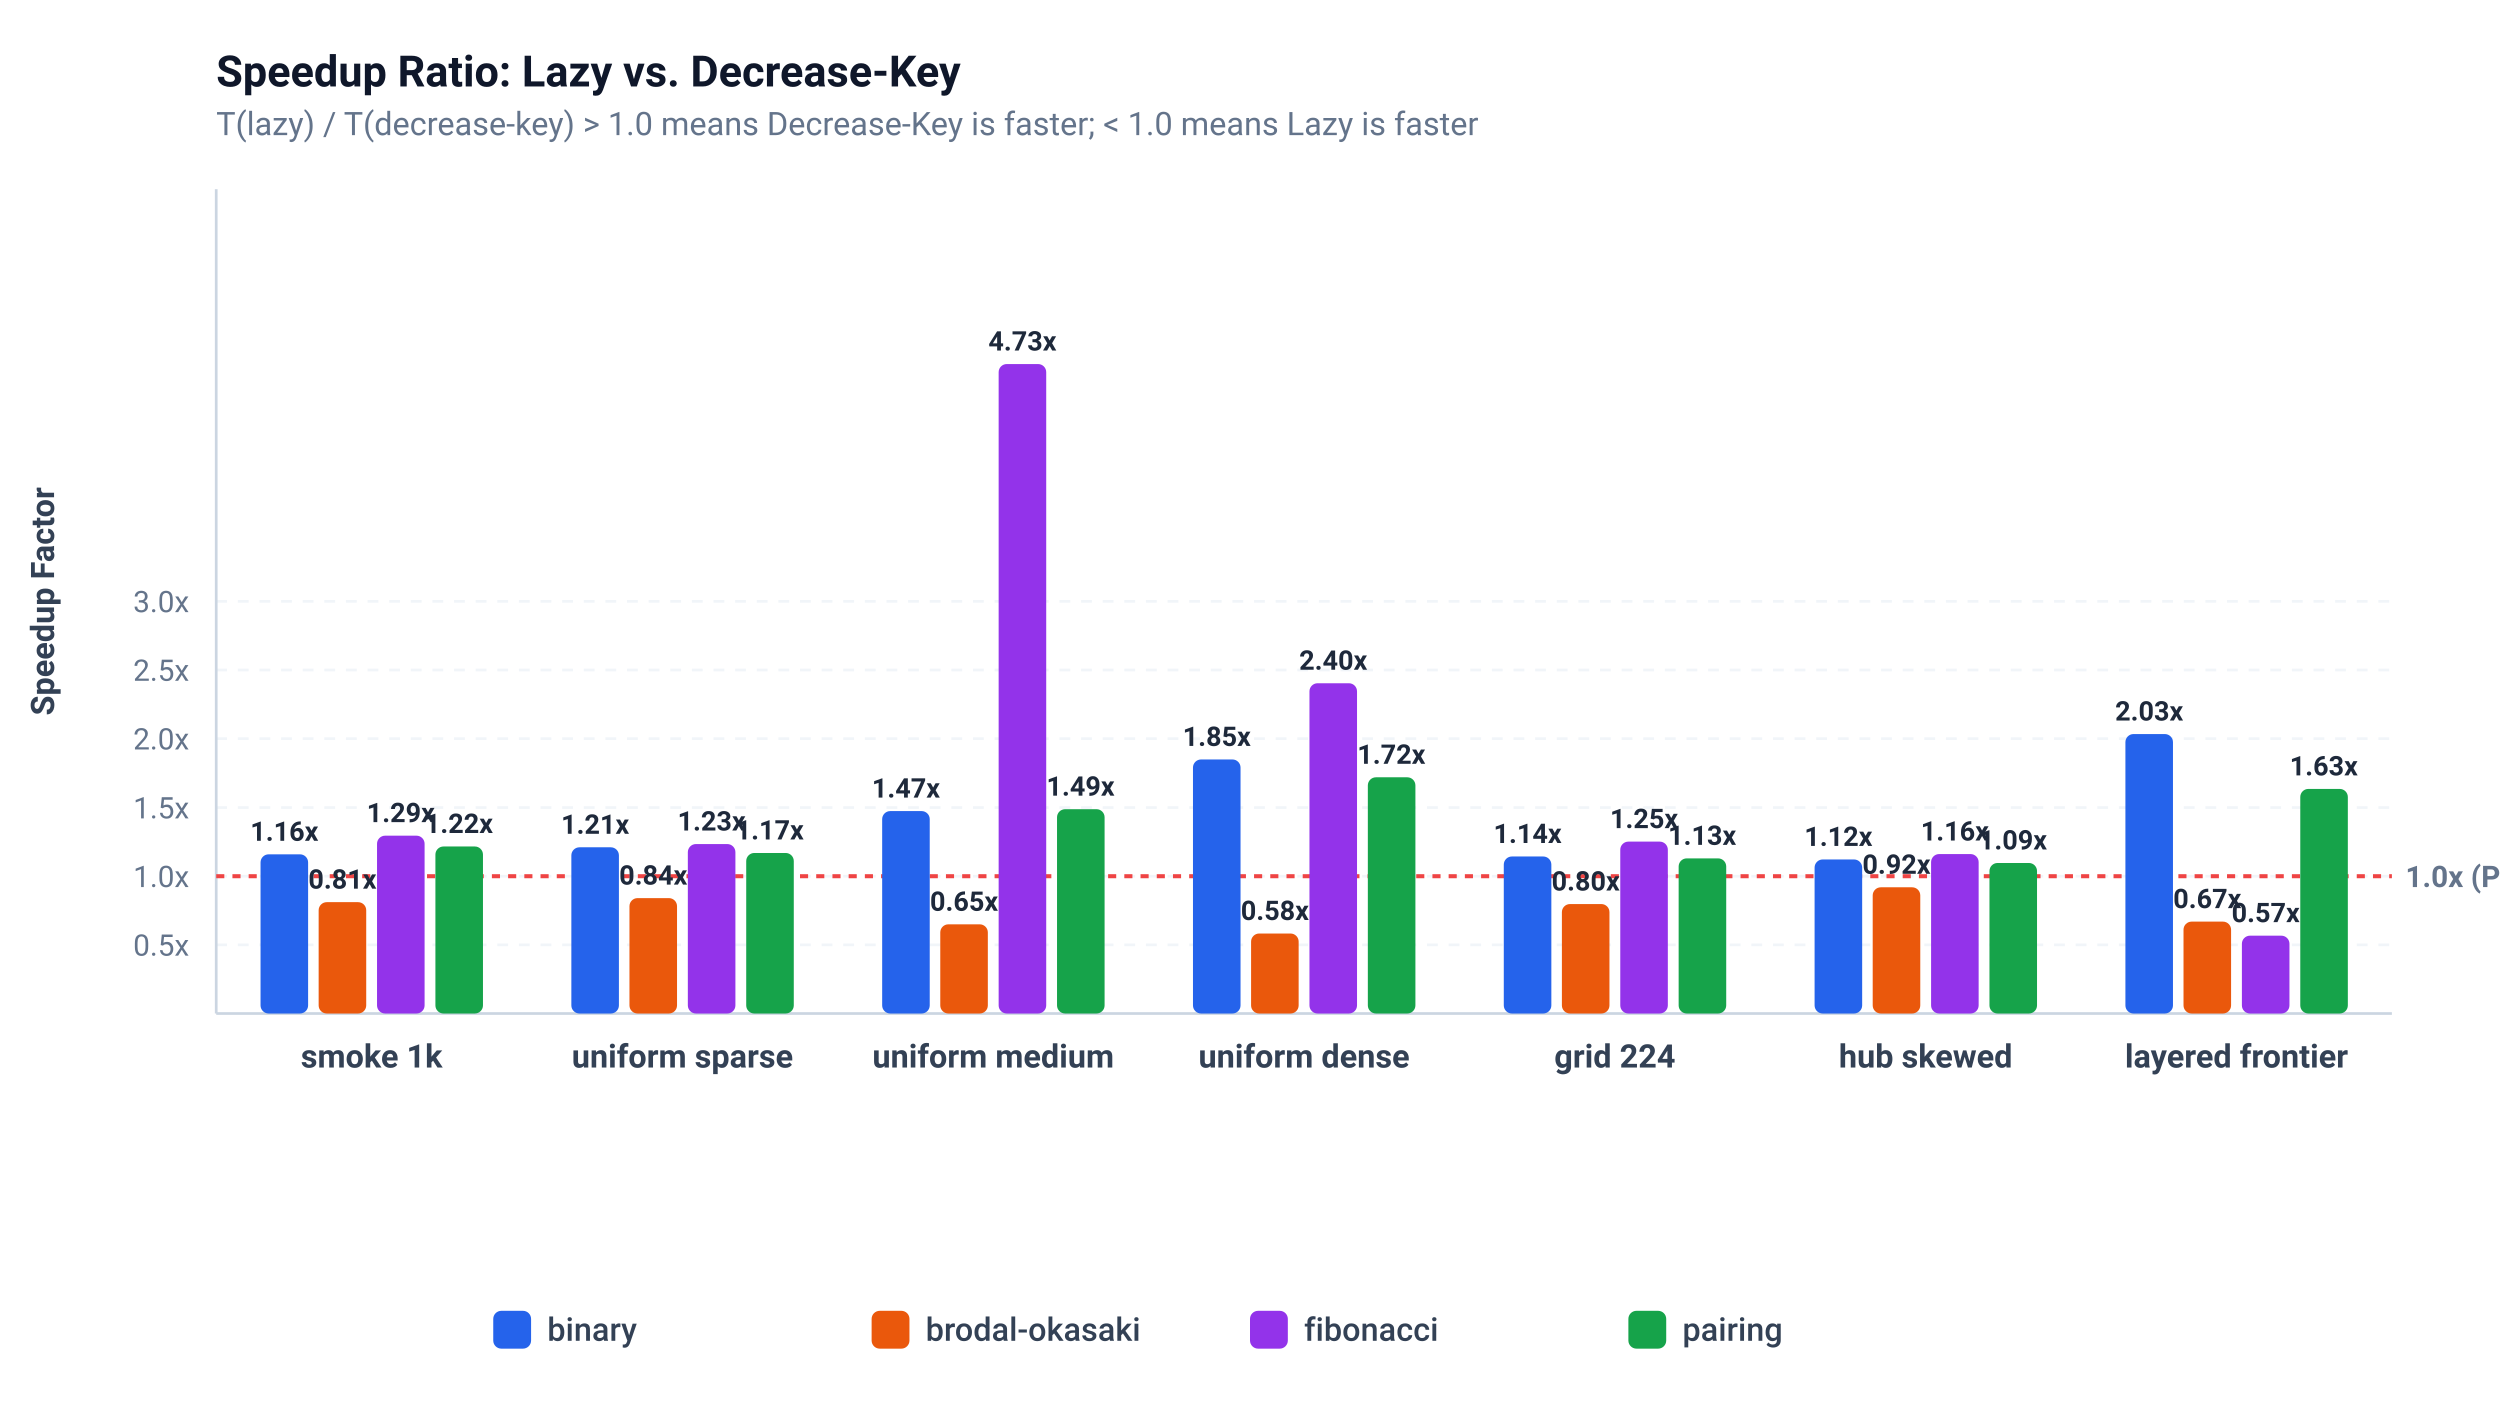
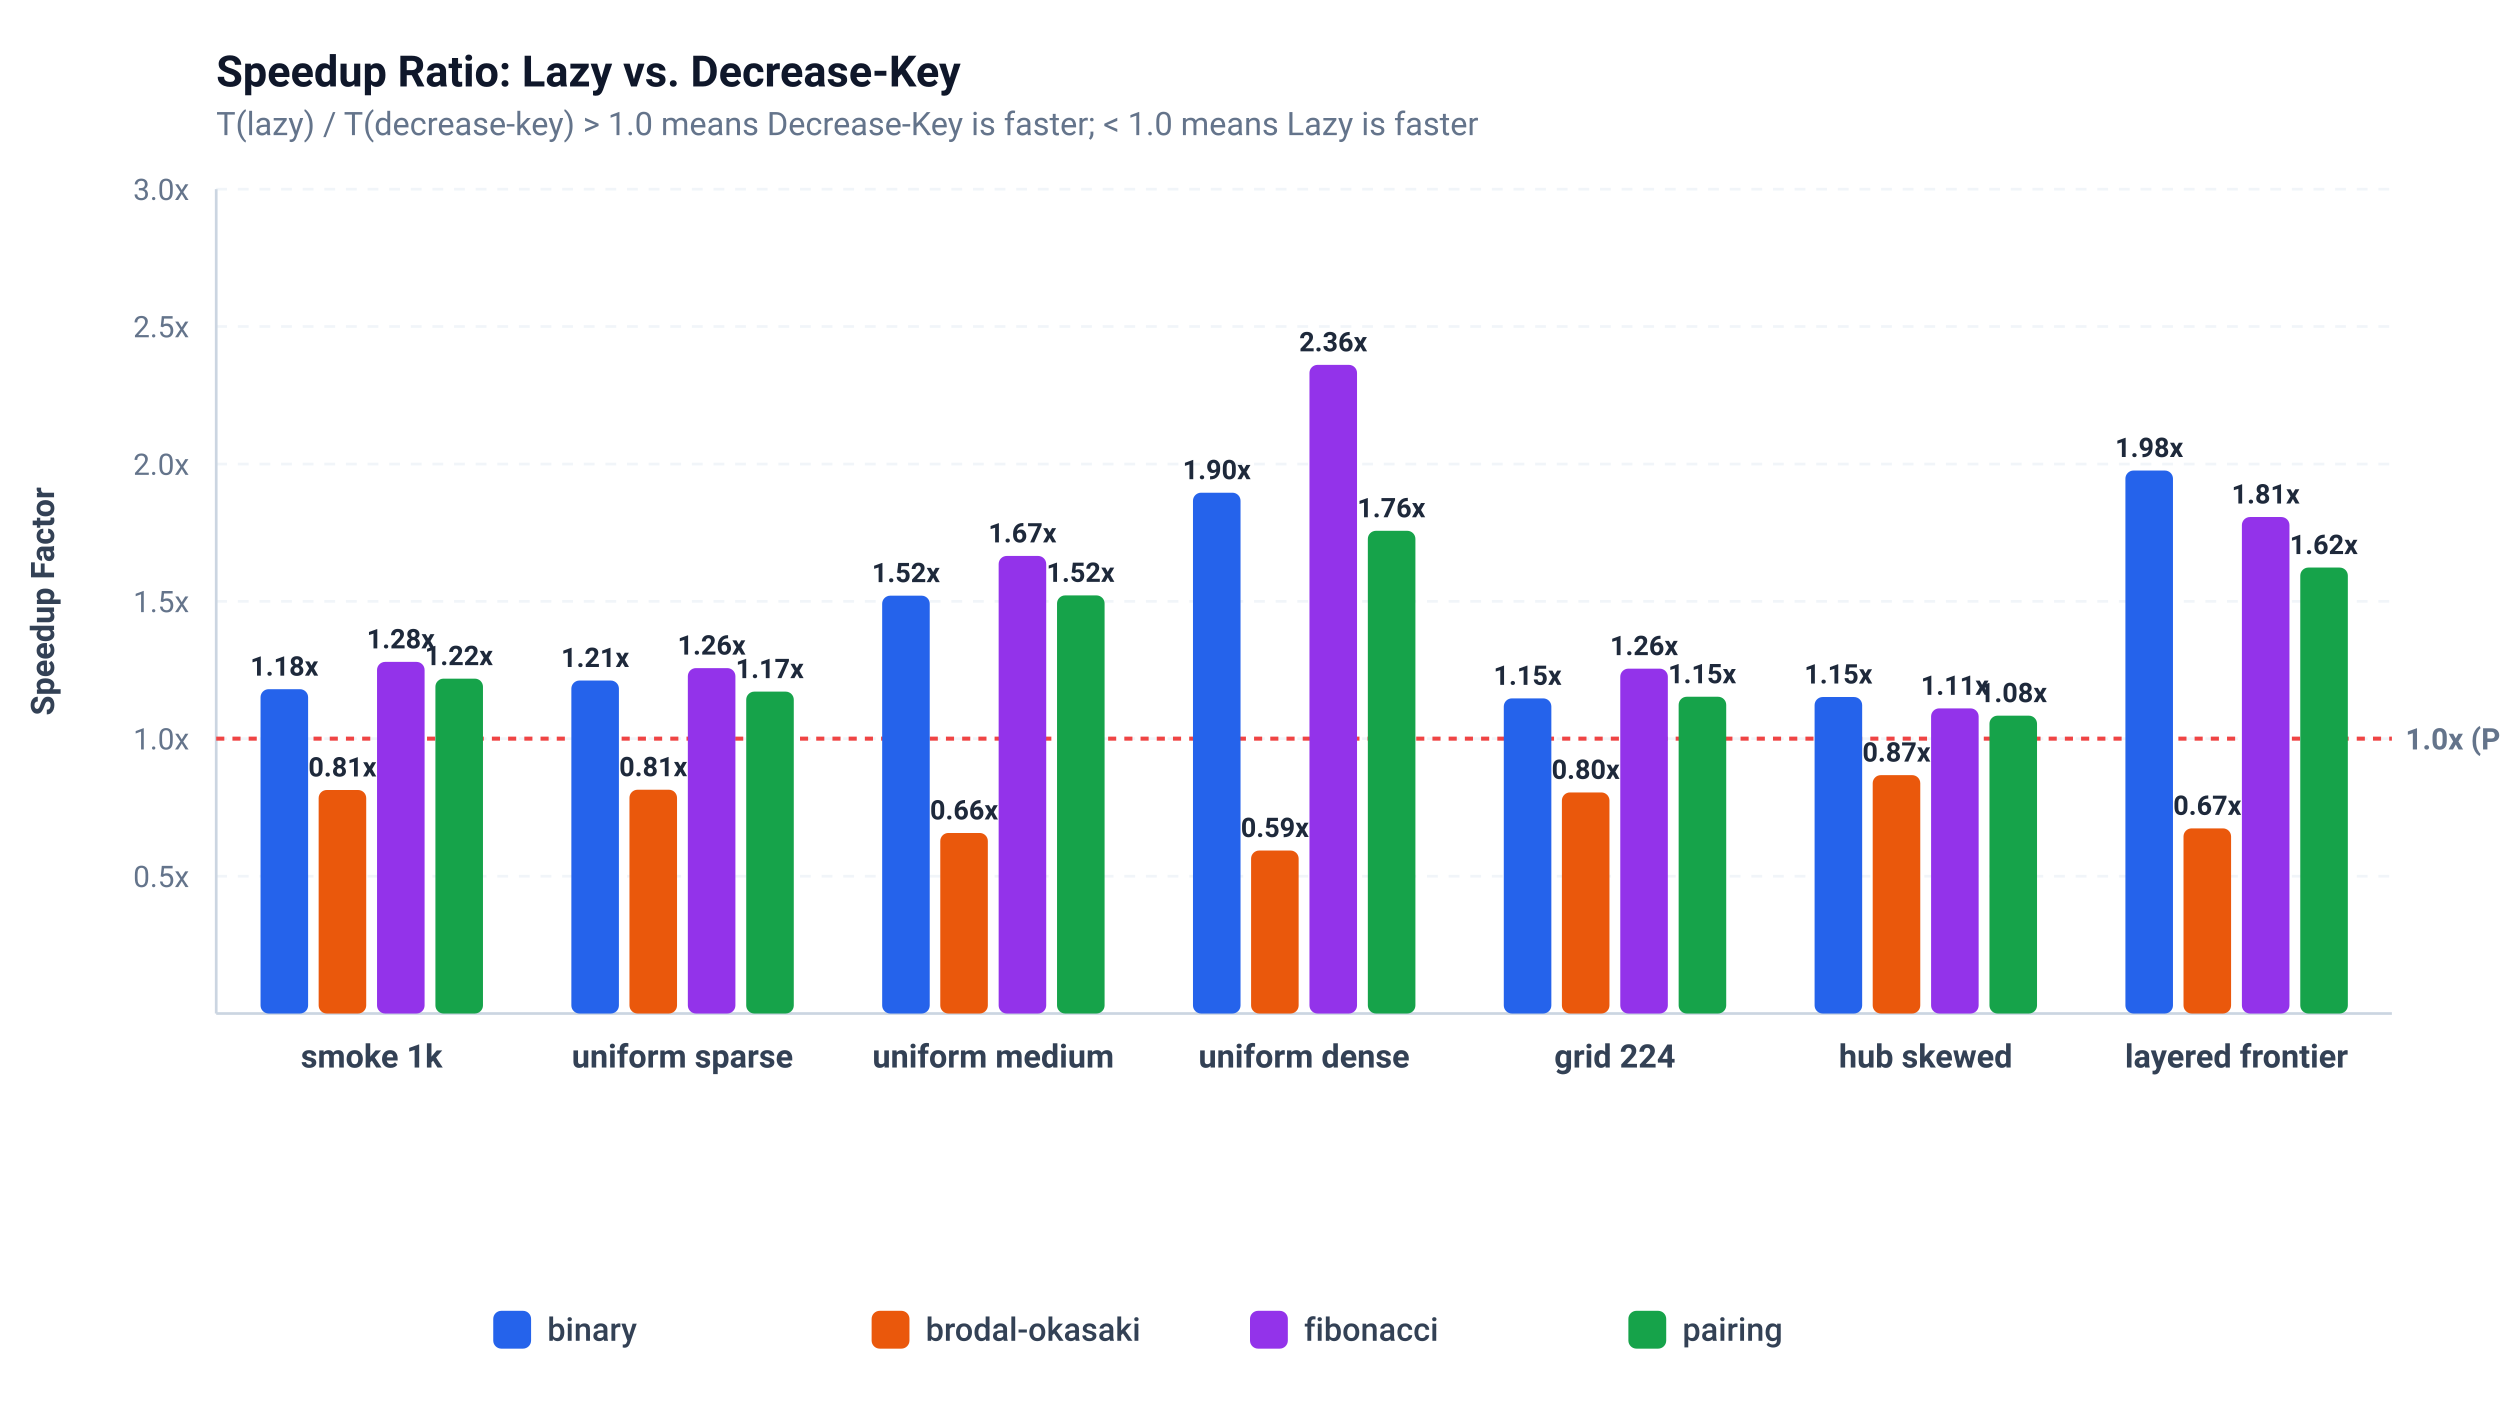
<svg xmlns="http://www.w3.org/2000/svg" viewBox="0 0 925 520" width="925" height="520" style="background-color: #ffffff; font-family: -apple-system, BlinkMacSystemFont, Segoe UI, Roboto, sans-serif;">
  <defs>
    <style>
    .axis { stroke: #CBD5E1; stroke-width: 1; }
    .grid { stroke: #F1F5F9; stroke-width: 1; stroke-dasharray: 4,4; }
    .baseline { stroke: #EF4444; stroke-width: 1.5; stroke-dasharray: 3,3; }
    .tick-label { font-size: 11px; fill: #64748B; }
    .axis-title { font-size: 12px; font-weight: 600; fill: #334155; }
    .chart-title { font-size: 16px; font-weight: 700; fill: #0F172A; }
    .chart-subtitle { font-size: 12px; fill: #64748B; }
    .bar-label { font-size: 9px; font-weight: 600; fill: #1E293B; text-anchor: middle; }
    .legend-text { font-size: 12px; fill: #334155; font-weight: 500; dominant-baseline: central; }
    .bar-label { font-size: 10px; font-weight: 600; fill: #1E293B; text-anchor: middle; }
  </style>
  </defs>
  <text x="80" y="32" class="chart-title">Speedup Ratio: Lazy vs. Decrease-Key</text>
  <text x="80" y="50" class="chart-subtitle">T(lazy) / T(decrease-key) &gt; 1.0 means Decrease-Key is faster; &lt; 1.0 means Lazy is faster</text>
-   <line x1="80" y1="349.6" x2="885" y2="349.6" class="grid" />
-   <text x="70" y="353.6" class="tick-label" text-anchor="end">0.5x</text>
  <line x1="80" y1="324.2" x2="885" y2="324.2" class="grid" />
-   <text x="70" y="328.2" class="tick-label" text-anchor="end">1.0x</text>
-   <line x1="80" y1="298.8" x2="885" y2="298.8" class="grid" />
-   <text x="70" y="302.8" class="tick-label" text-anchor="end">1.5x</text>
+   <text x="70" y="328.2" class="tick-label" text-anchor="end">0.5x</text>
  <line x1="80" y1="273.3" x2="885" y2="273.3" class="grid" />
-   <text x="70" y="277.3" class="tick-label" text-anchor="end">2.0x</text>
-   <line x1="80" y1="247.9" x2="885" y2="247.9" class="grid" />
-   <text x="70" y="251.9" class="tick-label" text-anchor="end">2.5x</text>
+   <text x="70" y="277.3" class="tick-label" text-anchor="end">1.0x</text>
  <line x1="80" y1="222.5" x2="885" y2="222.5" class="grid" />
-   <text x="70" y="226.5" class="tick-label" text-anchor="end">3.0x</text>
+   <text x="70" y="226.5" class="tick-label" text-anchor="end">1.5x</text>
+   <line x1="80" y1="171.7" x2="885" y2="171.7" class="grid" />
+   <text x="70" y="175.7" class="tick-label" text-anchor="end">2.0x</text>
+   <line x1="80" y1="120.8" x2="885" y2="120.8" class="grid" />
+   <text x="70" y="124.8" class="tick-label" text-anchor="end">2.5x</text>
+   <line x1="80" y1="70.0" x2="885" y2="70.0" class="grid" />
+   <text x="70" y="74.0" class="tick-label" text-anchor="end">3.0x</text>
  <line x1="80" y1="70" x2="80" y2="375" class="axis" />
  <line x1="80" y1="375" x2="885" y2="375" class="axis" />
  <text x="-222.5" y="20" class="axis-title" text-anchor="middle" transform="rotate(-90)">Speedup Factor</text>
-   <line x1="80" y1="324.2" x2="885" y2="324.2" class="baseline" />
-   <text x="890" y="328.2" class="tick-label" fill="#EF4444" font-weight="600">1.0x (Parity)</text>
+   <line x1="80" y1="273.3" x2="885" y2="273.3" class="baseline" />
+   <text x="890" y="277.3" class="tick-label" fill="#EF4444" font-weight="600">1.0x (Parity)</text>
  <text x="137.5" y="395" class="axis-title" font-size="10px" text-anchor="middle">smoke 1k</text>
-   <rect x="96.4" y="316.1" width="17.6" height="58.9" fill="#2563EB" rx="3" ry="3" />
-   <text x="105.2" y="311.1" class="bar-label">1.16x</text>
-   <rect x="117.9" y="333.8" width="17.6" height="41.2" fill="#EA580C" rx="3" ry="3" />
-   <text x="126.7" y="328.8" class="bar-label">0.81x</text>
-   <rect x="139.5" y="309.2" width="17.6" height="65.8" fill="#9333EA" rx="3" ry="3" />
-   <text x="148.3" y="304.2" class="bar-label">1.29x</text>
-   <rect x="161.1" y="313.2" width="17.6" height="61.8" fill="#16A34A" rx="3" ry="3" />
-   <text x="169.8" y="308.2" class="bar-label">1.22x</text>
+   <rect x="96.4" y="255.0" width="17.6" height="120.0" fill="#2563EB" rx="3" ry="3" />
+   <text x="105.2" y="250.0" class="bar-label">1.18x</text>
+   <rect x="117.9" y="292.3" width="17.6" height="82.7" fill="#EA580C" rx="3" ry="3" />
+   <text x="126.7" y="287.3" class="bar-label">0.81x</text>
+   <rect x="139.5" y="244.9" width="17.6" height="130.1" fill="#9333EA" rx="3" ry="3" />
+   <text x="148.3" y="239.9" class="bar-label">1.28x</text>
+   <rect x="161.1" y="251.1" width="17.6" height="123.9" fill="#16A34A" rx="3" ry="3" />
+   <text x="169.8" y="246.1" class="bar-label">1.22x</text>
  <text x="252.5" y="395" class="axis-title" font-size="10px" text-anchor="middle">uniform sparse</text>
-   <rect x="211.4" y="313.5" width="17.6" height="61.5" fill="#2563EB" rx="3" ry="3" />
-   <text x="220.2" y="308.5" class="bar-label">1.21x</text>
-   <rect x="232.9" y="332.3" width="17.6" height="42.7" fill="#EA580C" rx="3" ry="3" />
-   <text x="241.7" y="327.3" class="bar-label">0.84x</text>
-   <rect x="254.5" y="312.3" width="17.6" height="62.7" fill="#9333EA" rx="3" ry="3" />
-   <text x="263.3" y="307.3" class="bar-label">1.23x</text>
-   <rect x="276.1" y="315.6" width="17.6" height="59.4" fill="#16A34A" rx="3" ry="3" />
-   <text x="284.8" y="310.6" class="bar-label">1.17x</text>
+   <rect x="211.4" y="251.8" width="17.6" height="123.2" fill="#2563EB" rx="3" ry="3" />
+   <text x="220.2" y="246.8" class="bar-label">1.21x</text>
+   <rect x="232.9" y="292.2" width="17.6" height="82.8" fill="#EA580C" rx="3" ry="3" />
+   <text x="241.7" y="287.2" class="bar-label">0.81x</text>
+   <rect x="254.5" y="247.2" width="17.6" height="127.8" fill="#9333EA" rx="3" ry="3" />
+   <text x="263.3" y="242.2" class="bar-label">1.26x</text>
+   <rect x="276.1" y="255.9" width="17.6" height="119.1" fill="#16A34A" rx="3" ry="3" />
+   <text x="284.8" y="250.9" class="bar-label">1.17x</text>
  <text x="367.5" y="395" class="axis-title" font-size="10px" text-anchor="middle">uniform medium</text>
-   <rect x="326.4" y="300.1" width="17.6" height="74.9" fill="#2563EB" rx="3" ry="3" />
-   <text x="335.2" y="295.1" class="bar-label">1.47x</text>
-   <rect x="347.9" y="342.0" width="17.6" height="33.0" fill="#EA580C" rx="3" ry="3" />
-   <text x="356.7" y="337.0" class="bar-label">0.65x</text>
-   <rect x="369.5" y="134.7" width="17.6" height="240.3" fill="#9333EA" rx="3" ry="3" />
-   <text x="378.3" y="129.7" class="bar-label">4.73x</text>
-   <rect x="391.1" y="299.4" width="17.6" height="75.6" fill="#16A34A" rx="3" ry="3" />
-   <text x="399.8" y="294.4" class="bar-label">1.49x</text>
+   <rect x="326.4" y="220.4" width="17.6" height="154.6" fill="#2563EB" rx="3" ry="3" />
+   <text x="335.2" y="215.4" class="bar-label">1.52x</text>
+   <rect x="347.9" y="308.2" width="17.6" height="66.8" fill="#EA580C" rx="3" ry="3" />
+   <text x="356.7" y="303.2" class="bar-label">0.66x</text>
+   <rect x="369.5" y="205.7" width="17.6" height="169.3" fill="#9333EA" rx="3" ry="3" />
+   <text x="378.3" y="200.7" class="bar-label">1.67x</text>
+   <rect x="391.1" y="220.3" width="17.6" height="154.7" fill="#16A34A" rx="3" ry="3" />
+   <text x="399.8" y="215.3" class="bar-label">1.52x</text>
  <text x="482.5" y="395" class="axis-title" font-size="10px" text-anchor="middle">uniform dense</text>
-   <rect x="441.4" y="281.0" width="17.6" height="94.0" fill="#2563EB" rx="3" ry="3" />
-   <text x="450.2" y="276.0" class="bar-label">1.85x</text>
-   <rect x="462.9" y="345.4" width="17.6" height="29.6" fill="#EA580C" rx="3" ry="3" />
-   <text x="471.7" y="340.4" class="bar-label">0.58x</text>
-   <rect x="484.5" y="252.8" width="17.6" height="122.2" fill="#9333EA" rx="3" ry="3" />
-   <text x="493.3" y="247.8" class="bar-label">2.40x</text>
-   <rect x="506.1" y="287.6" width="17.6" height="87.4" fill="#16A34A" rx="3" ry="3" />
-   <text x="514.8" y="282.6" class="bar-label">1.72x</text>
+   <rect x="441.4" y="182.3" width="17.6" height="192.7" fill="#2563EB" rx="3" ry="3" />
+   <text x="450.2" y="177.3" class="bar-label">1.90x</text>
+   <rect x="462.9" y="314.7" width="17.6" height="60.3" fill="#EA580C" rx="3" ry="3" />
+   <text x="471.7" y="309.7" class="bar-label">0.59x</text>
+   <rect x="484.5" y="135.0" width="17.6" height="240.0" fill="#9333EA" rx="3" ry="3" />
+   <text x="493.3" y="130.0" class="bar-label">2.36x</text>
+   <rect x="506.1" y="196.4" width="17.6" height="178.6" fill="#16A34A" rx="3" ry="3" />
+   <text x="514.8" y="191.4" class="bar-label">1.76x</text>
  <text x="597.5" y="395" class="axis-title" font-size="10px" text-anchor="middle">grid 224</text>
-   <rect x="556.4" y="316.9" width="17.6" height="58.1" fill="#2563EB" rx="3" ry="3" />
-   <text x="565.2" y="311.9" class="bar-label">1.14x</text>
-   <rect x="577.9" y="334.5" width="17.6" height="40.5" fill="#EA580C" rx="3" ry="3" />
-   <text x="586.7" y="329.5" class="bar-label">0.80x</text>
-   <rect x="599.5" y="311.4" width="17.6" height="63.6" fill="#9333EA" rx="3" ry="3" />
-   <text x="608.3" y="306.4" class="bar-label">1.25x</text>
-   <rect x="621.1" y="317.6" width="17.6" height="57.4" fill="#16A34A" rx="3" ry="3" />
-   <text x="629.8" y="312.6" class="bar-label">1.13x</text>
+   <rect x="556.4" y="258.4" width="17.6" height="116.6" fill="#2563EB" rx="3" ry="3" />
+   <text x="565.2" y="253.4" class="bar-label">1.15x</text>
+   <rect x="577.9" y="293.2" width="17.6" height="81.8" fill="#EA580C" rx="3" ry="3" />
+   <text x="586.7" y="288.2" class="bar-label">0.80x</text>
+   <rect x="599.5" y="247.4" width="17.6" height="127.6" fill="#9333EA" rx="3" ry="3" />
+   <text x="608.3" y="242.4" class="bar-label">1.26x</text>
+   <rect x="621.1" y="257.8" width="17.6" height="117.2" fill="#16A34A" rx="3" ry="3" />
+   <text x="629.8" y="252.8" class="bar-label">1.15x</text>
  <text x="712.5" y="395" class="axis-title" font-size="10px" text-anchor="middle">hub skewed</text>
-   <rect x="671.4" y="318.0" width="17.6" height="57.0" fill="#2563EB" rx="3" ry="3" />
-   <text x="680.2" y="313.0" class="bar-label">1.12x</text>
-   <rect x="692.9" y="328.3" width="17.6" height="46.7" fill="#EA580C" rx="3" ry="3" />
-   <text x="701.7" y="323.3" class="bar-label">0.92x</text>
-   <rect x="714.5" y="316.0" width="17.6" height="59.0" fill="#9333EA" rx="3" ry="3" />
-   <text x="723.3" y="311.0" class="bar-label">1.16x</text>
-   <rect x="736.1" y="319.3" width="17.6" height="55.7" fill="#16A34A" rx="3" ry="3" />
-   <text x="744.8" y="314.3" class="bar-label">1.09x</text>
+   <rect x="671.4" y="257.9" width="17.6" height="117.1" fill="#2563EB" rx="3" ry="3" />
+   <text x="680.2" y="252.9" class="bar-label">1.15x</text>
+   <rect x="692.9" y="286.8" width="17.6" height="88.2" fill="#EA580C" rx="3" ry="3" />
+   <text x="701.7" y="281.8" class="bar-label">0.87x</text>
+   <rect x="714.5" y="262.1" width="17.6" height="112.9" fill="#9333EA" rx="3" ry="3" />
+   <text x="723.3" y="257.1" class="bar-label">1.11x</text>
+   <rect x="736.1" y="264.8" width="17.6" height="110.2" fill="#16A34A" rx="3" ry="3" />
+   <text x="744.8" y="259.8" class="bar-label">1.08x</text>
  <text x="827.5" y="395" class="axis-title" font-size="10px" text-anchor="middle">layered frontier</text>
-   <rect x="786.4" y="271.6" width="17.6" height="103.4" fill="#2563EB" rx="3" ry="3" />
-   <text x="795.2" y="266.6" class="bar-label">2.03x</text>
-   <rect x="807.9" y="341.0" width="17.6" height="34.0" fill="#EA580C" rx="3" ry="3" />
-   <text x="816.7" y="336.0" class="bar-label">0.67x</text>
-   <rect x="829.5" y="346.2" width="17.6" height="28.8" fill="#9333EA" rx="3" ry="3" />
-   <text x="838.3" y="341.2" class="bar-label">0.57x</text>
-   <rect x="851.1" y="291.9" width="17.6" height="83.1" fill="#16A34A" rx="3" ry="3" />
-   <text x="859.8" y="286.9" class="bar-label">1.63x</text>
+   <rect x="786.4" y="174.1" width="17.6" height="200.9" fill="#2563EB" rx="3" ry="3" />
+   <text x="795.2" y="169.1" class="bar-label">1.98x</text>
+   <rect x="807.9" y="306.5" width="17.6" height="68.5" fill="#EA580C" rx="3" ry="3" />
+   <text x="816.7" y="301.5" class="bar-label">0.67x</text>
+   <rect x="829.5" y="191.3" width="17.6" height="183.7" fill="#9333EA" rx="3" ry="3" />
+   <text x="838.3" y="186.3" class="bar-label">1.81x</text>
+   <rect x="851.1" y="210.0" width="17.6" height="165.0" fill="#16A34A" rx="3" ry="3" />
+   <text x="859.8" y="205.0" class="bar-label">1.62x</text>
  <rect x="182.5" y="485.0" width="14" height="14" fill="#2563EB" rx="3" ry="3" />
  <text x="202.5" y="492.0" class="legend-text">binary</text>
  <rect x="322.5" y="485.0" width="14" height="14" fill="#EA580C" rx="3" ry="3" />
  <text x="342.5" y="492.0" class="legend-text">brodal-okasaki</text>
  <rect x="462.5" y="485.0" width="14" height="14" fill="#9333EA" rx="3" ry="3" />
  <text x="482.5" y="492.0" class="legend-text">fibonacci</text>
  <rect x="602.5" y="485.0" width="14" height="14" fill="#16A34A" rx="3" ry="3" />
  <text x="622.5" y="492.0" class="legend-text">pairing</text>
</svg>
